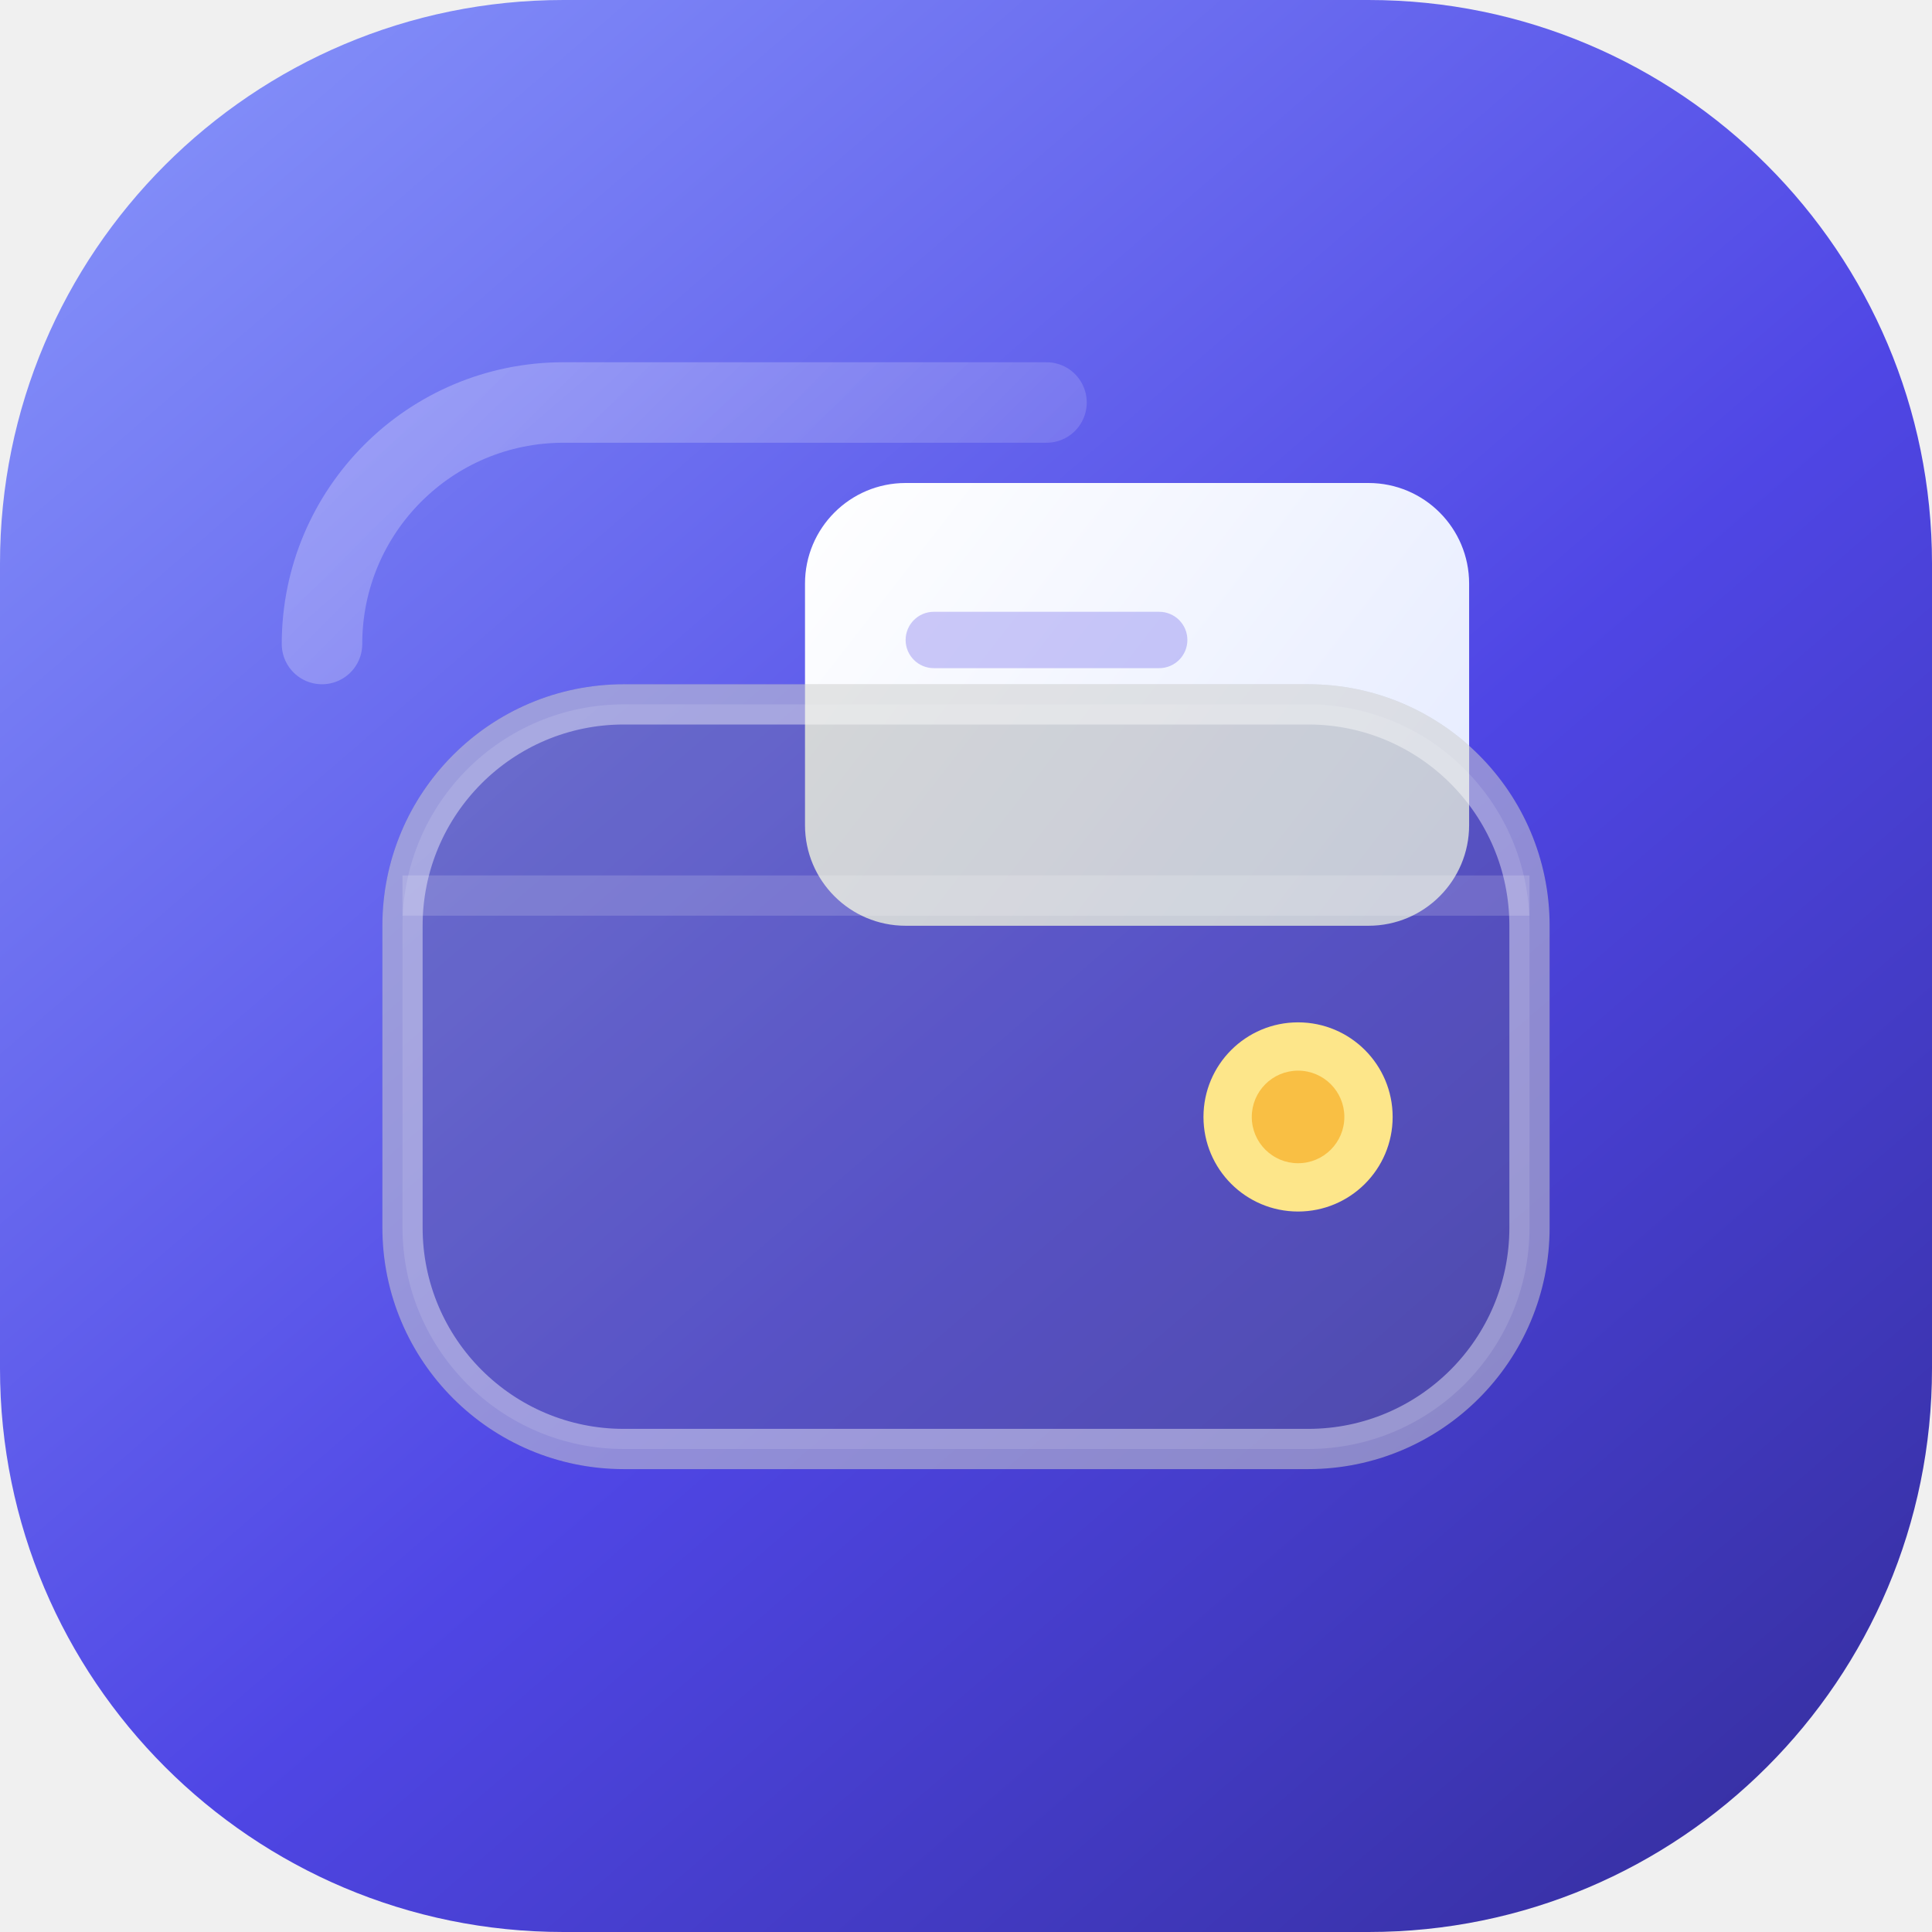
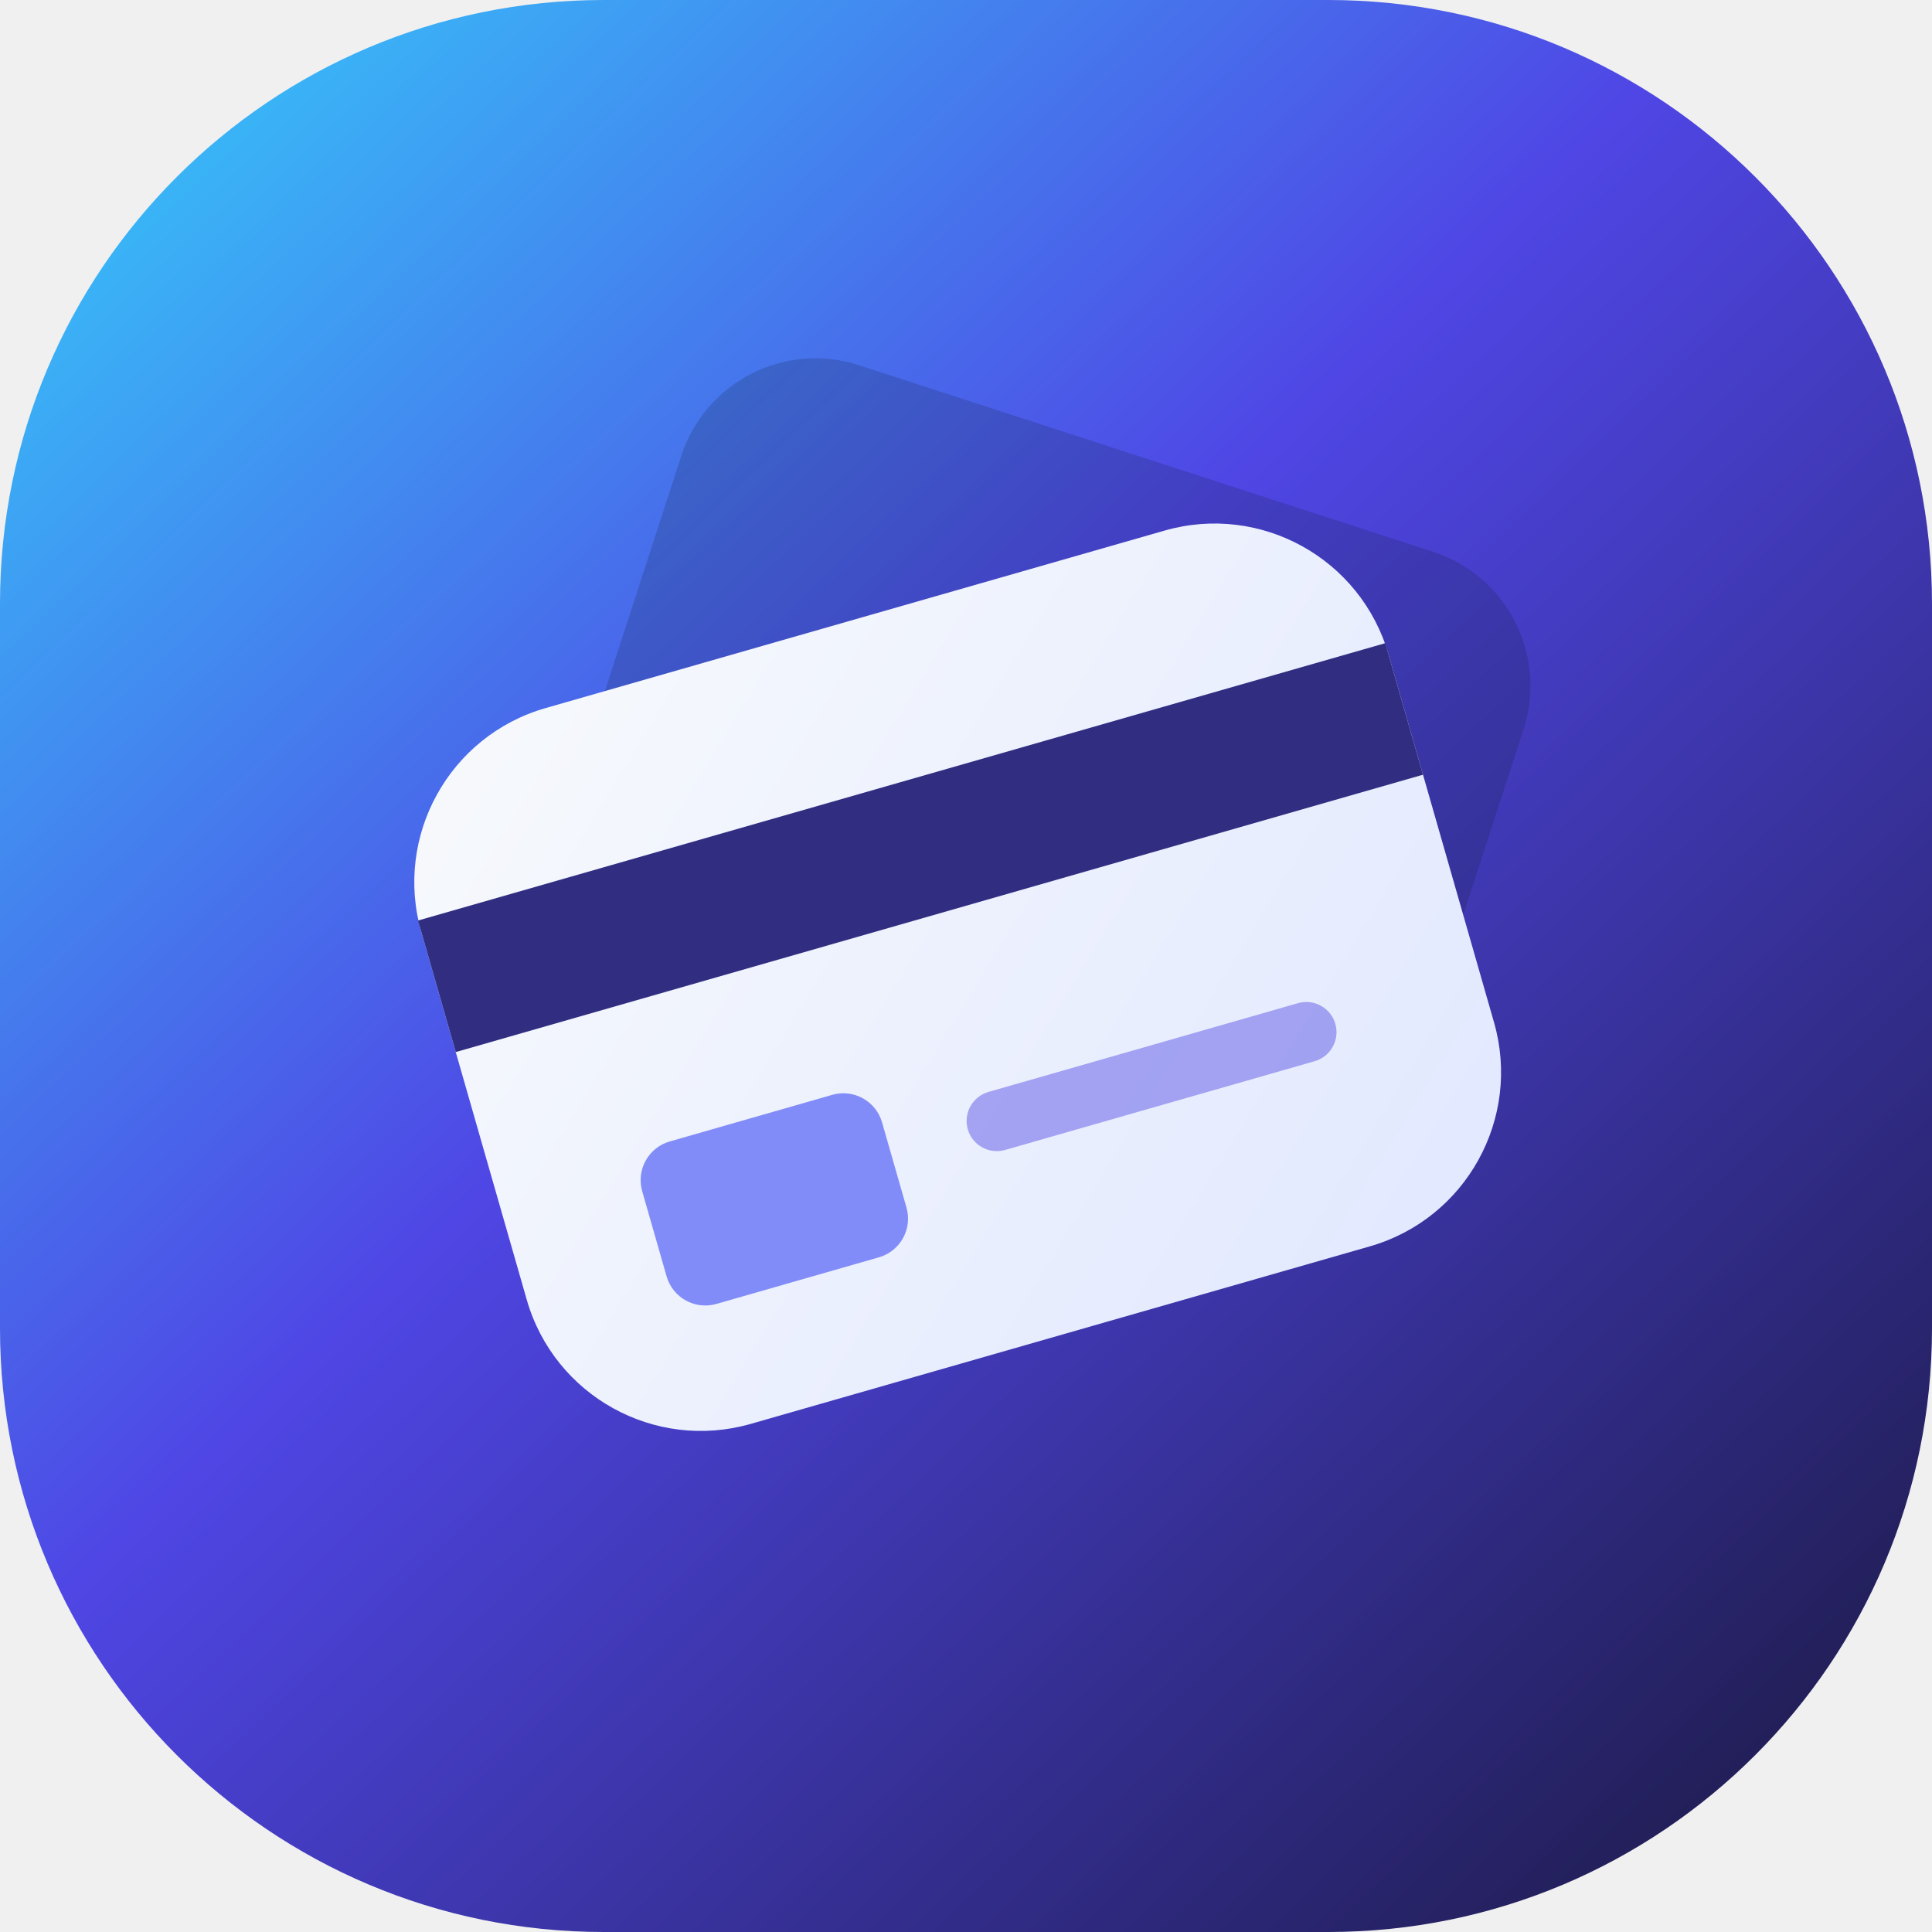
<svg xmlns="http://www.w3.org/2000/svg" viewBox="0 0 48 48" fill="none" role="img" aria-label="OpenExpense">
  <defs>
-     <linearGradient id="oe-mark-bg" x1="6" y1="2" x2="44" y2="46" gradientUnits="userSpaceOnUse">
-       <stop stop-color="#818CF8" />
-       <stop offset="0.55" stop-color="#4F46E5" />
-       <stop offset="1" stop-color="#3730A3" />
+     <linearGradient id="oe-bg" x1="4" y1="2" x2="46" y2="46" gradientUnits="userSpaceOnUse">
+       <stop stop-color="#38BDF8" />
+       <stop offset="0.42" stop-color="#4F46E5" />
+       <stop offset="1" stop-color="#1E1B4B" />
    </linearGradient>
-     <linearGradient id="oe-mark-card" x1="20" y1="12" x2="38" y2="26" gradientUnits="userSpaceOnUse">
-       <stop stop-color="#FFFFFF" />
+     <linearGradient id="oe-card" x1="14" y1="12" x2="36" y2="36" gradientUnits="userSpaceOnUse">
+       <stop stop-color="#F8FAFC" />
      <stop offset="1" stop-color="#E0E7FF" />
    </linearGradient>
-     <linearGradient id="oe-mark-sheen" x1="10" y1="8" x2="30" y2="28" gradientUnits="userSpaceOnUse">
-       <stop stop-color="#FFFFFF" stop-opacity="0.28" />
-       <stop offset="1" stop-color="#FFFFFF" stop-opacity="0" />
-     </linearGradient>
  </defs>
-   <rect width="48" height="48" rx="14" fill="url(#oe-mark-bg)" />
-   <path d="M8 16C8 12.686 10.686 10 14 10h12" stroke="url(#oe-mark-sheen)" stroke-width="2" stroke-linecap="round" />
-   <rect x="20" y="12" width="16.5" height="11" rx="2.5" fill="url(#oe-mark-card)" />
-   <rect x="22.5" y="15.2" width="7" height="1.4" rx="0.7" fill="#4F46E5" fill-opacity="0.28" />
-   <rect x="9.5" y="17" width="29" height="19.5" rx="6" fill="#0B0C10" fill-opacity="0.18" />
-   <rect x="10" y="17.5" width="28" height="18.5" rx="5.5" fill="#FFFFFF" fill-opacity="0.12" stroke="#FFFFFF" stroke-opacity="0.42" />
-   <path d="M10 22.25h28" stroke="#FFFFFF" stroke-opacity="0.16" />
-   <circle cx="32.25" cy="27.75" r="2.35" fill="#FDE68A" />
-   <circle cx="32.25" cy="27.75" r="1.15" fill="#F59E0B" fill-opacity="0.55" />
+   <rect width="48" height="48" rx="15" fill="url(#oe-bg)" />
+   <rect x="15" y="11" width="22" height="16" rx="3.5" transform="rotate(18 26 19)" fill="#0F172A" fill-opacity="0.18" />
+   <g transform="rotate(-16 24 25)">
+     <rect x="11.5" y="15" width="25" height="18.5" rx="4.5" fill="url(#oe-card)" />
+     <rect x="11.5" y="19.2" width="25" height="3.4" fill="#312E81" />
+     <rect x="15" y="26.2" width="6.2" height="4.2" rx="1" fill="#818CF8" />
+     <rect x="23.2" y="27.2" width="9.5" height="1.5" rx="0.75" fill="#4F46E5" fill-opacity="0.45" />
+   </g>
</svg>
